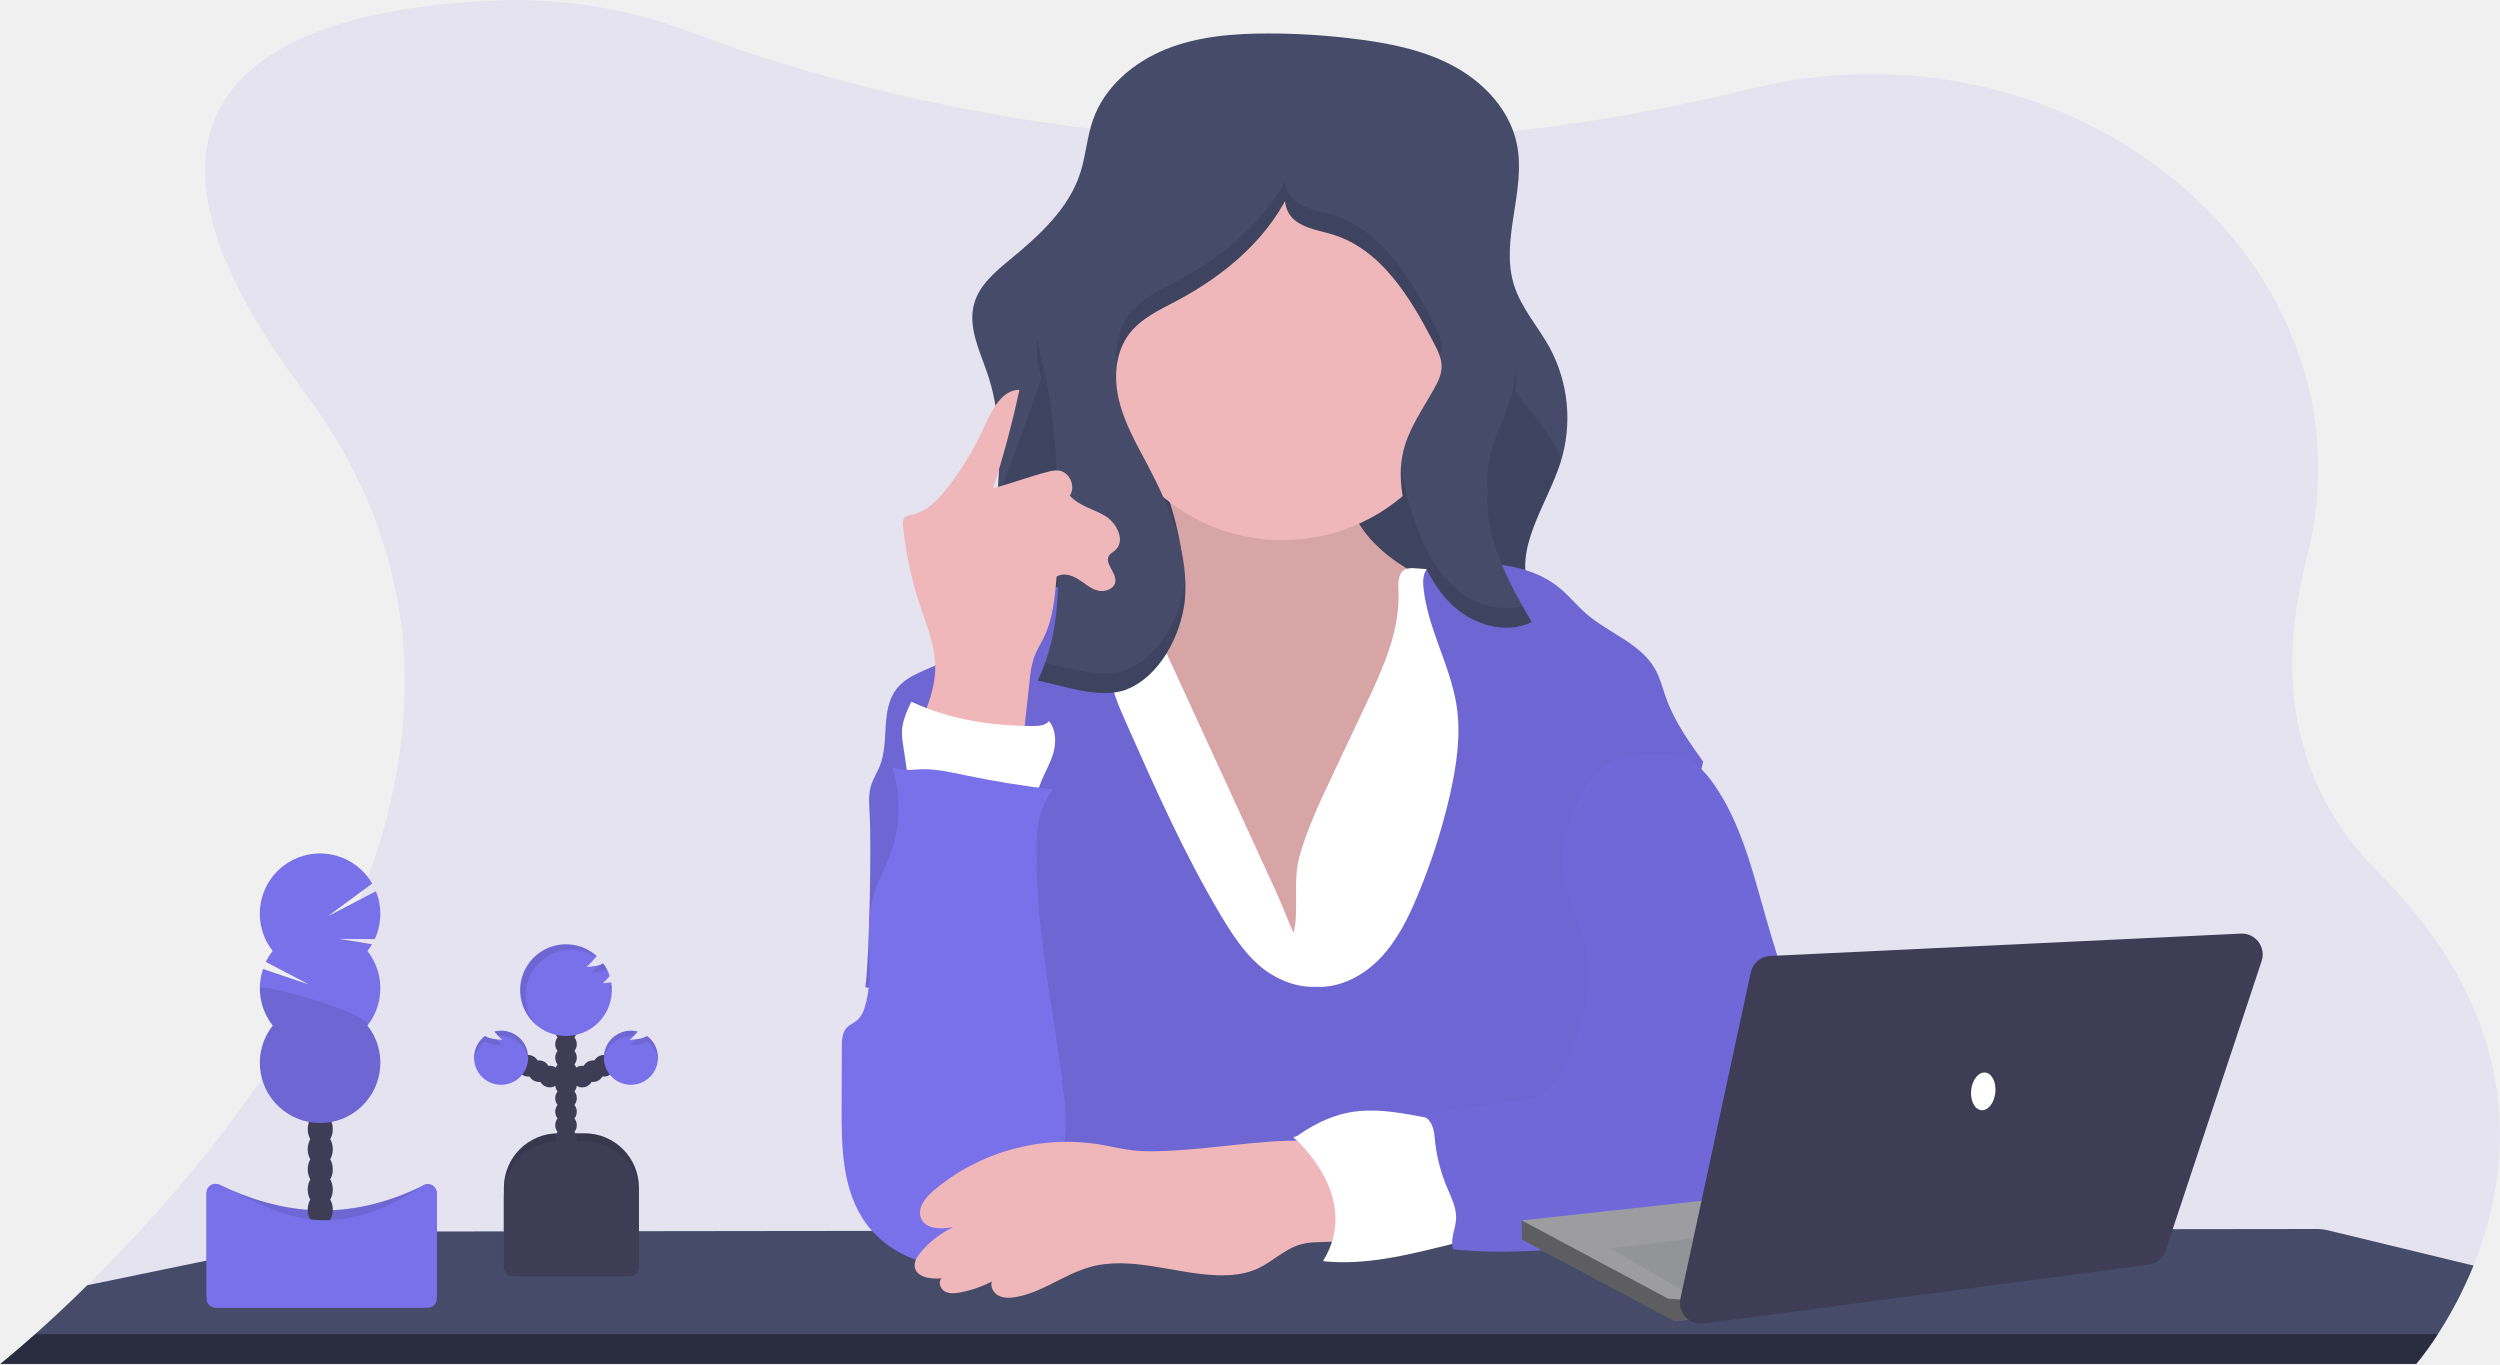
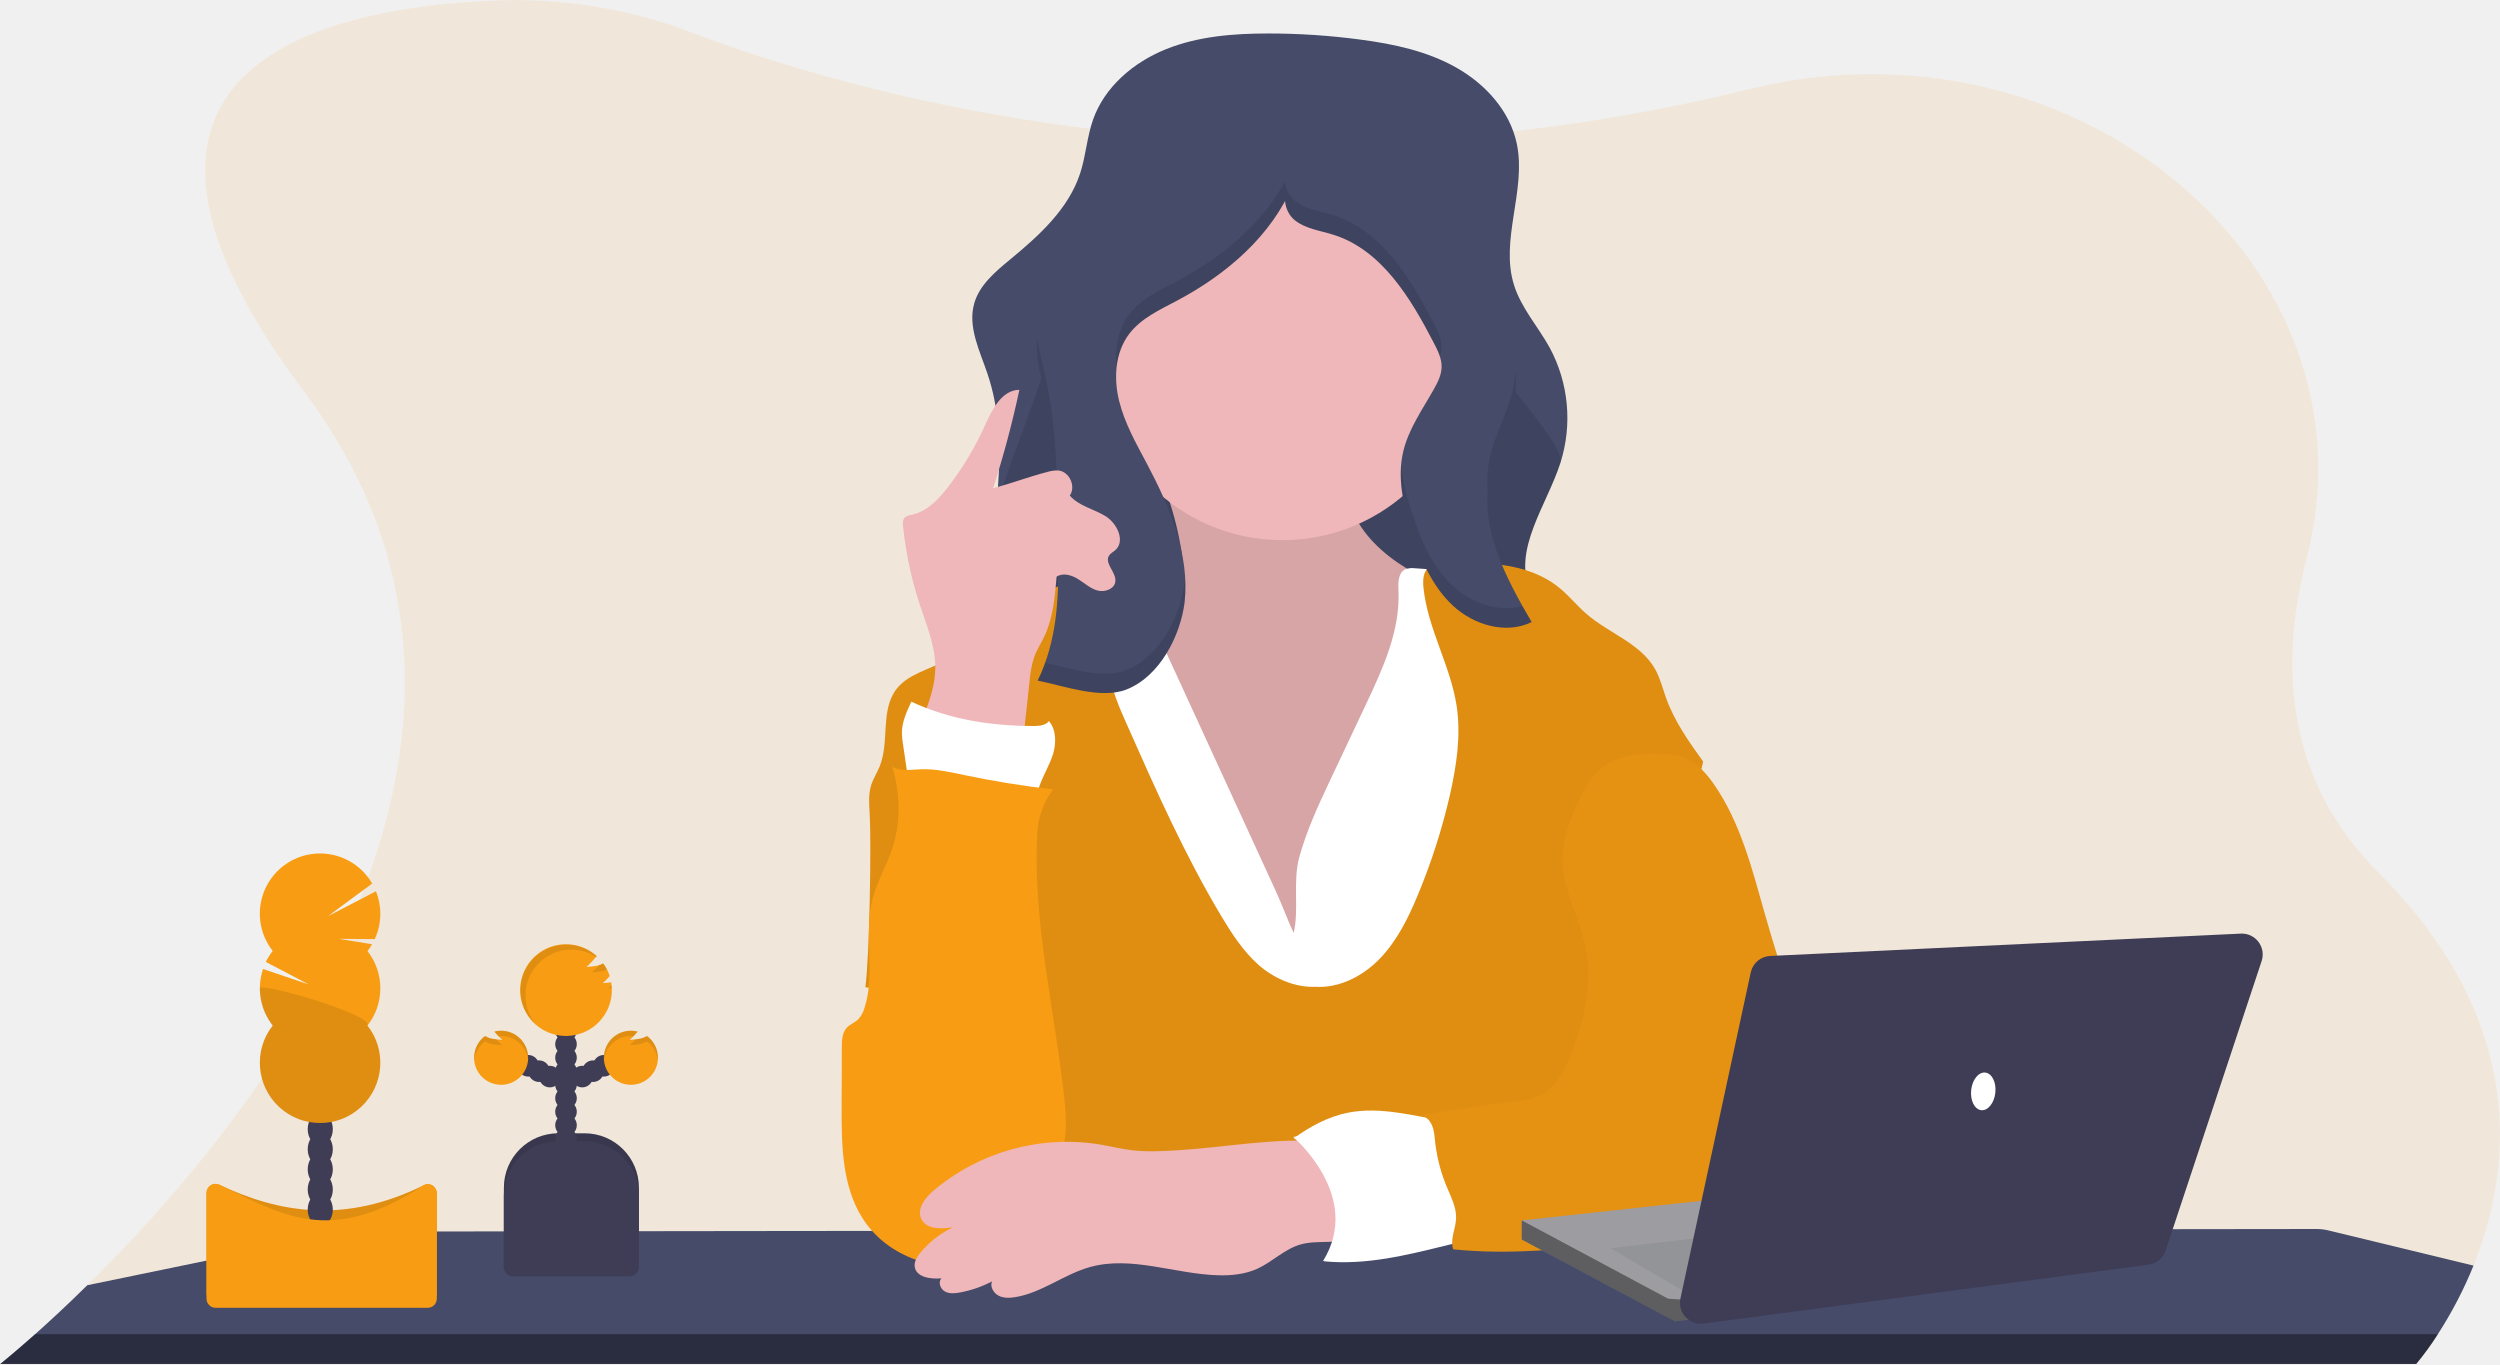
<svg xmlns="http://www.w3.org/2000/svg" id="a02f2390-8fa7-48a9-96f1-2ec5f63ecbc1" data-name="Layer 1" width="1150" height="627.49" viewBox="0 0 1150 627.49">
-   <path d="M1162.81,718.44A188.54,188.54,0,0,1,1146.4,750a135.82,135.82,0,0,1-9.94,13.67.7.7,0,0,1-.11.12H25l.15-.12c1-.78,6.87-5.53,16-13.67,6.55-5.83,14.77-13.41,24-22.53,75.49-74.25,220.5-250,99.73-411-112.27-149.67,8.61-176.83,88.35-180a227.81,227.81,0,0,1,89.86,14.69c36.84,14,104.17,35.46,191.89,45.3,2.88.32,5.78.64,8.72.93a840.12,840.12,0,0,0,139.78,2.54h0c1.37-.08,2.75-.18,4.14-.28a830.62,830.62,0,0,0,136.72-21.15c2.91-.71,5.78-1.38,8.64-2.05,149.63-34.62,287.57,83.37,253.08,216.71-12.75,49.32-9.51,101.89,33,144.42C1188.66,607,1180.23,675.37,1162.81,718.44Z" transform="translate(-25 -136.26)" fill="#7971ea" opacity="0.1" />
+   <path d="M1162.81,718.44A188.54,188.54,0,0,1,1146.4,750a135.82,135.82,0,0,1-9.94,13.67.7.7,0,0,1-.11.12H25l.15-.12c1-.78,6.87-5.53,16-13.67,6.55-5.83,14.77-13.41,24-22.53,75.49-74.25,220.5-250,99.73-411-112.27-149.67,8.61-176.83,88.35-180a227.81,227.81,0,0,1,89.86,14.69c36.84,14,104.17,35.46,191.89,45.3,2.88.32,5.78.64,8.72.93a840.12,840.12,0,0,0,139.78,2.54h0c1.37-.08,2.75-.18,4.14-.28a830.62,830.62,0,0,0,136.72-21.15c2.91-.71,5.78-1.38,8.64-2.05,149.63-34.62,287.57,83.37,253.08,216.71-12.75,49.32-9.51,101.89,33,144.42C1188.66,607,1180.23,675.37,1162.81,718.44Z" transform="translate(-25 -136.26)" fill="#f89d13" opacity="0.1" />
  <path d="M1162.81,718.44A188.54,188.54,0,0,1,1146.4,750a135.82,135.82,0,0,1-9.94,13.67H25.15c1-.78,6.87-5.53,16-13.67,6.55-5.83,14.77-13.41,24-22.53l117.13-24.2a22.79,22.79,0,0,1,4.6-.47l124.87-.18h.13l61.85-.08h.14l52.2-.06,34.17,0h0l35,0,143.42-.2h.23l11.11,0,19.52,0,24.37,0h6.48L725,702h8.14l71.64-.1,22.88,0h0l11,0h0l82.75-.11,24.64,0,78.38-.11,66.16-.08a23.45,23.45,0,0,1,5.47.65Z" transform="translate(-25 -136.26)" fill="#454b69" />
  <path d="M41.15,750H1146.4a135.82,135.82,0,0,1-9.94,13.67H25.15C26.13,762.84,32,758.09,41.15,750Z" transform="translate(-25 -136.26)" fill="none" />
  <path d="M41.15,750H1146.4a135.82,135.82,0,0,1-9.94,13.67H25.15C26.13,762.84,32,758.09,41.15,750Z" transform="translate(-25 -136.26)" opacity="0.4" />
  <path d="M758.22,439l-2.22.43L655.64,458.71c-29.15,5.6-58.72,11.23-88.33,9.08-21.45-1.56-41.49-7.92-62.1-13.5-11.65-3.16-24-4.42-27.95-17.46-5.45-18,3.42-44.65,5.51-62.89,2-17.9,3.18-36.25-.38-53.94a95.9,95.9,0,0,0-3.12-11.74c-3.57-10.59-9.18-21.6-6.15-32.35,2.39-8.53,9.68-14.62,16.5-20.26,13.36-11,27-23.33,32.3-39.82,2.6-8,3.09-16.61,5.89-24.55,5.31-15.1,18.65-26.39,33.49-32.37s31.16-7.25,47.17-7.25a319.6,319.6,0,0,1,42.27,2.81c15.28,2,30.7,5.29,44.13,12.87s24.75,20,27.88,35.14c4.43,21.41-7.87,44.21-1.27,65,3.32,10.51,11,19,16.33,28.62a68.17,68.17,0,0,1,5,53c-6.38,19.77-22,39.77-14,58.94,5.09,12.19,18.09,18.7,27.15,28.36Q757.17,437.7,758.22,439Z" transform="translate(-25 -136.26)" fill="#454b69" />
  <path d="M756,436.48v2.95L655.64,458.71c-29.15,5.6-58.72,11.23-88.33,9.08-21.45-1.56-41.49-7.92-62.1-13.5-11.65-3.16-24-4.42-27.95-17.46-5.45-18,3.42-44.65,5.51-62.89,2-17.9,32.79-83.25,29.23-100.94l184,8c1.24,9.77,49.87,58.81,46.84,68.18-6.38,19.77-22,39.77-14,58.94C733.94,420.31,746.94,426.82,756,436.48Z" transform="translate(-25 -136.26)" opacity="0.1" />
  <path d="M568,387c1.09,6.19,1.67,13-1.49,18.4-4.21,7.24-13.39,9.55-21.6,11.19l-28.5,5.7c-1.94.39-4,.83-5.45,2.16-1.71,1.53-2.29,3.95-2.54,6.23-1.15,10.32,2.5,20.49,5.83,30.32,6.73,19.91,12.38,40.24,20.89,59.45S555.33,558,572,570.84s38.73,19.68,59.14,14.66c17.78-4.37,32.36-16.92,44.93-30.23,10.37-11,20.07-23,25.1-37.27,3.47-9.8,4.6-20.24,5.69-30.58q2.53-23.78,5.06-47.56c.79-7.44,1.31-15.81-3.52-21.52-2.12-2.51-5-4.18-7.94-5.73C689.52,406.8,678,402,667.82,395s-19.21-16.64-22.3-28.6c-1.85-7.18-1.52-15-4.67-21.69-3.52-7.5-11-12.58-19-14.81s-16.44-1.93-24.68-1-40,3.31-43.41,12.6c-1.83,5,5.76,15.73,7.56,20.65A144.17,144.17,0,0,1,568,387Z" transform="translate(-25 -136.26)" fill="#efb7b9" />
  <path d="M568,387c1.09,6.19,1.67,13-1.49,18.4-4.21,7.24-13.39,9.55-21.6,11.19l-28.5,5.7c-1.94.39-4,.83-5.45,2.16-1.71,1.53-2.29,3.95-2.54,6.23-1.15,10.32,2.5,20.49,5.83,30.32,6.73,19.91,12.38,40.24,20.89,59.45S555.33,558,572,570.84s38.73,19.68,59.14,14.66c17.78-4.37,32.36-16.92,44.93-30.23,10.37-11,20.07-23,25.1-37.27,3.47-9.8,4.6-20.24,5.69-30.58q2.53-23.78,5.06-47.56c.79-7.44,1.31-15.81-3.52-21.52-2.12-2.51-5-4.18-7.94-5.73C689.52,406.8,678,402,667.82,395s-19.21-16.64-22.3-28.6c-1.85-7.18-1.52-15-4.67-21.69-3.52-7.5-11-12.58-19-14.81s-16.44-1.93-24.68-1-40,3.31-43.41,12.6c-1.83,5,5.76,15.73,7.56,20.65A144.17,144.17,0,0,1,568,387Z" transform="translate(-25 -136.26)" opacity="0.1" />
  <path d="M636.59,495.74l16.71-35.38c7.83-16.58,15.83-34,15-52.31-.16-3.64-.2-8.19,3-9.84a8.58,8.58,0,0,1,4.39-.56,177.59,177.59,0,0,1,51.51,10.42c3.21,1.16,6.5,2.5,8.75,5.06s3.16,6,3.93,9.3a271.54,271.54,0,0,1,5.73,33.87c3,28.22,1.51,56.69,0,85l-4.44,86.43a8.26,8.26,0,0,1-.73,3.56c-1.1,2-3.58,2.67-5.81,3.05-8.59,1.47-17.37,1.17-26.07.84-61.2-2.32-122.72-5.88-183.52,1.54q.41-13.49-.43-27c-2.41-38.89-12.49-76.83-22.39-114.51-5.77-22-11.36-46-2.07-66.73a28.59,28.59,0,0,1,5.79-8.82c3.95-3.87,9.34-5.91,14.68-7.37a93.43,93.43,0,0,1,28.29-3.2l63.05,137.27c2.88,6.28,5.25,12.89,8.12,19.09,2.58-10.71-.52-23.26,2.58-34.87C626,518.53,631.26,507,636.59,495.74Z" transform="translate(-25 -136.26)" fill="#fff" />
-   <path d="M630,590.19c11.28.71,22.24-5.07,30-13.24s12.88-18.53,17.21-29A286,286,0,0,0,692,501.84c3-13.4,5.13-27.27,3.06-40.85-2.86-18.75-13.47-35.79-15.28-54.67-.31-3.3-.11-7.16,2.54-9.15,1.64-1.23,3.8-1.4,5.84-1.52,18.86-1.12,39.58-.91,54.19,11.06,4.45,3.64,8.06,8.19,12.41,11.94,10.36,9,25,13.58,31.65,25.53,2.32,4.16,3.43,8.87,5.05,13.35,3.82,10.6,10.43,19.92,17,29.09-6.37,26.88-13.69,53.78-20.06,80.66-3.73,15.77-7.49,31.6-13.35,46.7-3.84,9.9-8.67,20-7.49,30.6.47,4.17,1.86,8.16,3.07,12.18a140,140,0,0,1,5.89,43.53l-285.34.7c13.67-19.6,17.68-43.64,16.29-67.49-.67-11.43-3.25-22.93-9-32.82-9.06-15.5-25-25.6-40.71-34.25-11-6-22.81,27.76-34.7,23.89,1.92-13.58,2.8-66,2-79.67-.26-4.48-.66-9.08.72-13.36.94-2.93,2.67-5.55,3.84-8.4,4.69-11.41.22-26,7.8-35.71,5.24-6.75,14.43-8.67,21.9-12.83,7.67-4.28,13.6-11,20.28-16.74A90.19,90.19,0,0,1,525.76,403a58.14,58.14,0,0,1,8.81,26c.51,5.81.14,11.7.95,17.48,1.11,7.83,4.35,15.18,7.56,22.42,13.37,30.19,26.79,60.47,43.73,88.82,4.79,8,10,16,16.94,22.23S620.68,590.63,630,590.19Z" transform="translate(-25 -136.26)" fill="#7971ea" />
+   <path d="M630,590.19c11.28.71,22.24-5.07,30-13.24s12.88-18.53,17.21-29A286,286,0,0,0,692,501.84c3-13.4,5.13-27.27,3.06-40.85-2.86-18.75-13.47-35.79-15.28-54.67-.31-3.3-.11-7.16,2.54-9.15,1.64-1.23,3.8-1.4,5.84-1.52,18.86-1.12,39.58-.91,54.19,11.06,4.45,3.64,8.06,8.19,12.41,11.94,10.36,9,25,13.58,31.65,25.53,2.32,4.16,3.43,8.87,5.05,13.35,3.82,10.6,10.43,19.92,17,29.09-6.37,26.88-13.69,53.78-20.06,80.66-3.73,15.77-7.49,31.6-13.35,46.7-3.84,9.9-8.67,20-7.49,30.6.47,4.17,1.86,8.16,3.07,12.18a140,140,0,0,1,5.89,43.53l-285.34.7c13.67-19.6,17.68-43.64,16.29-67.49-.67-11.43-3.25-22.93-9-32.82-9.06-15.5-25-25.6-40.71-34.25-11-6-22.81,27.76-34.7,23.89,1.92-13.58,2.8-66,2-79.67-.26-4.48-.66-9.08.72-13.36.94-2.93,2.67-5.55,3.84-8.4,4.69-11.41.22-26,7.8-35.71,5.24-6.75,14.43-8.67,21.9-12.83,7.67-4.28,13.6-11,20.28-16.74A90.19,90.19,0,0,1,525.76,403a58.14,58.14,0,0,1,8.81,26c.51,5.81.14,11.7.95,17.48,1.11,7.83,4.35,15.18,7.56,22.42,13.37,30.19,26.79,60.47,43.73,88.82,4.79,8,10,16,16.94,22.23S620.68,590.63,630,590.19Z" transform="translate(-25 -136.26)" fill="#f89d13" />
  <path d="M630,590.19c11.28.71,22.24-5.07,30-13.24s12.88-18.53,17.21-29A286,286,0,0,0,692,501.84c3-13.4,5.13-27.27,3.06-40.85-2.86-18.75-13.47-35.79-15.28-54.67-.31-3.3-.11-7.16,2.54-9.15,1.64-1.23,3.8-1.4,5.84-1.52,18.86-1.12,39.58-.91,54.19,11.06,4.45,3.64,8.06,8.19,12.41,11.94,10.36,9,25,13.58,31.65,25.53,2.32,4.16,3.43,8.87,5.05,13.35,3.82,10.6,10.43,19.92,17,29.09-6.37,26.88-13.69,53.78-20.06,80.66-3.73,15.77-7.49,31.6-13.35,46.7-3.84,9.9-8.67,20-7.49,30.6.47,4.17,1.86,8.16,3.07,12.18a140,140,0,0,1,5.89,43.53l-285.34.7c13.67-19.6,17.68-43.64,16.29-67.49-.67-11.43-3.25-22.93-9-32.82-9.06-15.5-25-25.6-40.71-34.25-11-6-22.81,27.76-34.7,23.89,1.92-13.58,2.8-66,2-79.67-.26-4.48-.66-9.08.72-13.36.94-2.93,2.67-5.55,3.84-8.4,4.69-11.41.22-26,7.8-35.71,5.24-6.75,14.43-8.67,21.9-12.83,7.67-4.28,13.6-11,20.28-16.74A90.19,90.19,0,0,1,525.76,403a58.14,58.14,0,0,1,8.81,26c.51,5.81.14,11.7.95,17.48,1.11,7.83,4.35,15.18,7.56,22.42,13.37,30.19,26.79,60.47,43.73,88.82,4.79,8,10,16,16.94,22.23S620.68,590.63,630,590.19Z" transform="translate(-25 -136.26)" opacity="0.1" />
  <circle cx="589.91" cy="162.75" r="85.72" fill="#efb7b9" />
  <path d="M569.93,413.24c2.35-22.18-6.87-43.88-17.31-63.59-5-9.42-10.36-18.81-12.87-29.16s-1.79-22.07,4.63-30.58c5.46-7.24,14.12-11.15,22.13-15.4,22.61-12,43.28-29.64,53.22-53.23-5.62,3.06-4.16,12.19.8,16.22s11.72,4.81,17.82,6.73c22.24,7,35.58,29.18,46.28,49.9,1.75,3.38,3.53,6.95,3.51,10.76s-1.76,7.19-3.58,10.43c-5.28,9.4-11.74,18.43-14.14,28.94-2.75,12,.15,24.62,3.92,36.39,4,12.52,9.31,25.14,18.91,34.12s24.49,13.44,36.3,7.64c-11.79-20.27-24-42.92-19.4-65.9,2.22-11,8.19-21,10.73-31.94,4.84-20.87-3.22-42.34-11.13-62.26l-23.64-59.45c-3.61-9.09-7.72-18.79-16-23.94-5.6-3.47-12.38-4.37-18.94-5-21.12-1.88-43-1.26-62.66,6.6-35.82,14.31-58.28,49.59-76.1,83.81-5.34,10.25-10.61,21.14-10.39,32.7.12,6.34,1.89,12.51,3.33,18.69,5.86,25.16,6.18,51.23,6.48,77.06.23,19.82-.8,38.5-9.47,56.55,11.88,2.36,29.11,8.73,40.87,4.07C558.56,447.34,568,428.67,569.93,413.24Z" transform="translate(-25 -136.26)" fill="#454b69" />
  <g opacity="0.1">
    <path d="M511.78,392.36q.06-4.23,0-8.54c-.3-25.83-.62-51.9-6.48-77.06a130.05,130.05,0,0,1-3.06-14.88,38.89,38.89,0,0,0-.27,5.19c.12,6.34,1.89,12.51,3.33,18.69C511.13,340.77,511.49,366.68,511.78,392.36Z" transform="translate(-25 -136.26)" />
    <path d="M720.88,324.57a60.51,60.51,0,0,0,1.3-17.82,55.54,55.54,0,0,1-1.3,8.82c-2.54,11-8.51,20.91-10.73,31.94a53,53,0,0,0-.8,14.78,52.45,52.45,0,0,1,.8-5.78C712.37,345.48,718.34,335.53,720.88,324.57Z" transform="translate(-25 -136.26)" />
    <path d="M687.36,300.3a14.41,14.41,0,0,0,.78-4.41c0-3.81-1.76-7.38-3.51-10.76-10.7-20.72-24-42.88-46.28-49.9-6.1-1.92-12.85-2.7-17.82-6.73a12.68,12.68,0,0,1-4.38-8.8c-10.84,19.9-29.46,35.12-49.64,45.81-8,4.25-16.67,8.16-22.13,15.4-5.13,6.8-6.62,15.65-5.73,24.21a30.61,30.61,0,0,1,5.73-15.21c5.46-7.24,14.12-11.15,22.13-15.4,20.18-10.69,38.8-25.91,49.64-45.81a12.68,12.68,0,0,0,4.38,8.8c5,4,11.72,4.81,17.82,6.73,22.24,7,35.58,29.18,46.28,49.9A39.4,39.4,0,0,1,687.36,300.3Z" transform="translate(-25 -136.26)" />
    <path d="M693.25,405.77c-9.6-9-14.89-21.6-18.91-34.12a98.77,98.77,0,0,1-4.8-21.71c-.93,10.27,1.62,20.78,4.8,30.71,4,12.52,9.31,25.14,18.91,34.12s24.49,13.44,36.3,7.64c-1.42-2.43-2.83-4.9-4.23-7.39C714.35,418.11,701.75,413.71,693.25,405.77Z" transform="translate(-25 -136.26)" />
    <path d="M569.93,404.24c-1.93,15.43-11.37,34.1-26.74,40.2-10.67,4.23-25.86-.63-37.45-3.32a86.63,86.63,0,0,1-3.42,8.25c11.88,2.36,29.11,8.73,40.87,4.07,15.37-6.1,24.81-24.77,26.74-40.2a69.48,69.48,0,0,0,.22-11.62C570.09,402.49,570,403.37,569.93,404.24Z" transform="translate(-25 -136.26)" />
  </g>
  <path d="M691.1,652.18c-15.45-2.45-31.13-7.18-46.45-4-8.88,1.84-17,6.26-24.38,11.6,4.06,3.25,8.8,6.15,11.38,10.67a42,42,0,0,1,3.58,9.87c1.62,6,3.25,12.12,3.5,18.36s-1,12.74-4.72,17.77c19.48,1.92,38.36-2.88,57.36-7.57a15.71,15.71,0,0,0,6.07-2.45c3-2.36,3.88-6.56,3.9-10.39,0-6.84-1.92-13.51-3.87-20.07C695.15,668.1,693.43,660,691.1,652.18Z" transform="translate(-25 -136.26)" fill="#fff" />
-   <path d="M795.42,483.51c7.67,1,13.62,7.19,18,13.55,12.29,17.7,17.59,39.16,23.49,59.89q11,38.67,25.87,76.12a114.56,114.56,0,0,0,7.76,16.7c2.47,4.13,5.47,8.1,6.56,12.79,2.64,11.34-6.71,22-16.46,28.32A65.14,65.14,0,0,1,843.79,699c-5.82,1.74-11.89,2.4-17.92,3.06l-55.51,6c-25.55,2.78-51.33,5.56-76.89,2.88-1.61-5.6,1.55-9.56,1.32-15.39-.16-4.17-2-8.05-3.64-11.89a76,76,0,0,1-5.93-21.51c-.29-2.73-.39-5.53-1.43-8.07s-3.27-4.82-6-5c15-1.49,26.39-4.32,41.39-5.82,5.57-.56,11.36-1.19,16.11-4.15,5.89-3.67,9.19-10.29,11.81-16.71,6.49-15.9,10.67-33.42,7.26-50.26-2.8-13.81-10.61-26.67-10.57-40.76,0-8.39,2.86-16.52,6.24-24.2,3.58-8.12,8.25-16.42,16.11-20.54S786.55,482.31,795.42,483.51Z" transform="translate(-25 -136.26)" fill="#7971ea" />
+   <path d="M795.42,483.51c7.67,1,13.62,7.19,18,13.55,12.29,17.7,17.59,39.16,23.49,59.89q11,38.67,25.87,76.12a114.56,114.56,0,0,0,7.76,16.7c2.47,4.13,5.47,8.1,6.56,12.79,2.64,11.34-6.71,22-16.46,28.32A65.14,65.14,0,0,1,843.79,699c-5.82,1.74-11.89,2.4-17.92,3.06l-55.51,6c-25.55,2.78-51.33,5.56-76.89,2.88-1.61-5.6,1.55-9.56,1.32-15.39-.16-4.17-2-8.05-3.64-11.89a76,76,0,0,1-5.93-21.51c-.29-2.73-.39-5.53-1.43-8.07s-3.27-4.82-6-5c15-1.49,26.39-4.32,41.39-5.82,5.57-.56,11.36-1.19,16.11-4.15,5.89-3.67,9.19-10.29,11.81-16.71,6.49-15.9,10.67-33.42,7.26-50.26-2.8-13.81-10.61-26.67-10.57-40.76,0-8.39,2.86-16.52,6.24-24.2,3.58-8.12,8.25-16.42,16.11-20.54S786.55,482.31,795.42,483.51Z" transform="translate(-25 -136.26)" fill="#f89d13" />
  <path d="M795.42,483.51c7.67,1,13.62,7.19,18,13.55,12.29,17.7,17.59,39.16,23.49,59.89q11,38.67,25.87,76.12a114.56,114.56,0,0,0,7.76,16.7c2.47,4.13,5.47,8.1,6.56,12.79,2.64,11.34-6.71,22-16.46,28.32A65.14,65.14,0,0,1,843.79,699c-5.82,1.74-11.89,2.4-17.92,3.06l-55.51,6c-25.55,2.78-51.33,5.56-76.89,2.88-1.61-5.6,1.55-9.56,1.32-15.39-.16-4.17-2-8.05-3.64-11.89a76,76,0,0,1-5.93-21.51c-.29-2.73-.39-5.53-1.43-8.07s-3.27-4.82-6-5c15-1.49,26.39-4.32,41.39-5.82,5.57-.56,11.36-1.19,16.11-4.15,5.89-3.67,9.19-10.29,11.81-16.71,6.49-15.9,10.67-33.42,7.26-50.26-2.8-13.81-10.61-26.67-10.57-40.76,0-8.39,2.86-16.52,6.24-24.2,3.58-8.12,8.25-16.42,16.11-20.54S786.55,482.31,795.42,483.51Z" transform="translate(-25 -136.26)" opacity="0.08" />
  <path d="M447.81,470.52c3.63-8.62,7.32-17.52,7.42-26.87.11-10.11-4-19.71-7.14-29.31a169.49,169.49,0,0,1-7.71-36.19,5,5,0,0,1,.5-3.47c.83-1.17,2.43-1.41,3.84-1.72,6.92-1.58,12.15-7.17,16.47-12.8A140.34,140.34,0,0,0,478.05,332c3.31-7.37,7.79-16.36,15.87-16.43a458.36,458.36,0,0,1-12.08,45.25c8.45-2.16,16.48-5.3,24.93-7.46a14.93,14.93,0,0,1,5.12-.68c5.06.53,8.16,7.38,5.22,11.53,4.13,4.84,11,6.14,16.4,9.46s9.28,11.54,4.48,15.71c-.94.81-2.13,1.38-2.81,2.42-2.32,3.58,3.36,7.69,2.89,11.93-.38,3.47-4.83,5.09-8.2,4.17s-6-3.44-9-5.29-6.92-3-9.83-1.08c-.78,9.41-1.62,19-5.69,27.57-1.49,3.13-3.4,6.06-4.6,9.31a45.88,45.88,0,0,0-2.12,10.93L495,482.53C477.68,486,462.15,480.81,447.81,470.52Z" transform="translate(-25 -136.26)" fill="#efb7b9" />
  <path d="M443.58,500.27l-3.19-21.59a35.1,35.1,0,0,1-.51-5.32c0-5,2.2-9.77,4.33-14.32,17.65,8.24,36.73,11.17,56.2,11.18,2.57,0,5.5-.24,7.1-2.25,3.31,3.81,3.41,9.94,2,14.78s-4.12,9.2-5.92,13.92c-.91,2.39-1.65,5-3.39,6.84-2.7,2.91-7.08,3.41-11.06,3.39a70.71,70.71,0,0,1-12.48-1.19C466,503.73,454.24,498.36,443.58,500.27Z" transform="translate(-25 -136.26)" fill="#fff" />
-   <path d="M509.41,499.39q-20.55-2.34-40.83-6.6c-6.63-1.39-13.32-2.94-20.08-2.67-4.4.18-9.13,1.06-13-1.12,3.77,12.83,4,26.35-.51,38.94-2.67,7.5-6.74,14.49-8.7,22.21-4.08,16.15,1.52,33.76-3.58,49.62a12.56,12.56,0,0,1-3.08,5.52c-1.56,1.43-3.69,2.17-5.13,3.72-2.12,2.28-2.25,5.71-2.26,8.82l-.09,27.55c-.06,17.54.17,36.14,9.43,51,10.56,17,32.79,25.81,52.14,20.64a38.76,38.76,0,0,0,14.16-6.93c6.72-5.34,11-13.06,15.19-20.58,5-9,10-18.2,11.61-28.33,1.14-7.17.5-14.49-.32-21.7-4.52-40-14.33-79.66-12.22-119.81A36.31,36.31,0,0,1,509.41,499.39Z" transform="translate(-25 -136.26)" fill="#7971ea" />
+   <path d="M509.41,499.39q-20.55-2.34-40.83-6.6c-6.63-1.39-13.32-2.94-20.08-2.67-4.4.18-9.13,1.06-13-1.12,3.77,12.83,4,26.35-.51,38.94-2.67,7.5-6.74,14.49-8.7,22.21-4.08,16.15,1.52,33.76-3.58,49.62a12.56,12.56,0,0,1-3.08,5.52c-1.56,1.43-3.69,2.17-5.13,3.72-2.12,2.28-2.25,5.71-2.26,8.82l-.09,27.55c-.06,17.54.17,36.14,9.43,51,10.56,17,32.79,25.81,52.14,20.64a38.76,38.76,0,0,0,14.16-6.93c6.72-5.34,11-13.06,15.19-20.58,5-9,10-18.2,11.61-28.33,1.14-7.17.5-14.49-.32-21.7-4.52-40-14.33-79.66-12.22-119.81A36.31,36.31,0,0,1,509.41,499.39Z" transform="translate(-25 -136.26)" fill="#f89d13" />
  <path d="M566.67,665.39c-6.95.4-13.95.8-20.87,0-5-.6-9.88-1.83-14.84-2.67A95.11,95.11,0,0,0,454.37,684c-3.84,3.28-7.72,8.31-5.6,12.9,2.28,4.94,9.25,4.8,14.62,3.88a44,44,0,0,0-15,11.73c-1.5,1.83-2.92,4-2.63,6.37.61,4.95,7.33,5.85,12.3,5.42-1.62,1.74-.53,4.82,1.53,6s4.62.94,6.95.51a51.52,51.52,0,0,0,14.76-5.11c-.94,2.45.69,5.32,3,6.54s5.12,1.13,7.71.71c12.22-2,22.42-10.5,34.34-13.84,19.06-5.33,39,3.17,58.81,3.77,6.2.19,12.56-.44,18.21-3,6.93-3.15,12.52-9.06,19.84-11.16,8.13-2.32,17.46.35,24.9-3.66,5.41-2.91.53-25.34-.85-29.66-2.53-7.9-5.07-13.14-13.5-13.94C612.43,659.37,588.16,664.15,566.67,665.39Z" transform="translate(-25 -136.26)" fill="#efb7b9" />
  <path d="M619.88,659.27s32.29,27.33,13.66,57.15l36-12.43V677.9c0-1.24-13.67-19.87-13.67-19.87l-16.15-2.49Z" transform="translate(-25 -136.26)" fill="#fff" />
  <path d="M256.79,521.32h12.11a25,25,0,0,1,25,25v37.11a0,0,0,0,1,0,0H231.79a0,0,0,0,1,0,0V546.32A25,25,0,0,1,256.79,521.32Z" fill="#3f3d56" />
  <path d="M256.79,521.32h12.11a25,25,0,0,1,25,25v37.11a0,0,0,0,1,0,0H231.79a0,0,0,0,1,0,0V546.32A25,25,0,0,1,256.79,521.32Z" opacity="0.1" />
  <circle cx="260.36" cy="530.01" r="4.97" fill="#3f3d56" />
  <circle cx="260.36" cy="523.8" r="4.97" fill="#3f3d56" />
  <circle cx="260.36" cy="517.59" r="4.97" fill="#3f3d56" />
  <circle cx="260.36" cy="511.38" r="4.97" fill="#3f3d56" />
  <circle cx="260.36" cy="505.17" r="4.97" fill="#3f3d56" />
  <circle cx="260.36" cy="498.96" r="4.97" fill="#3f3d56" />
  <circle cx="260.36" cy="492.74" r="4.97" fill="#3f3d56" />
  <circle cx="267.82" cy="495.23" r="4.97" fill="#3f3d56" />
  <circle cx="272.79" cy="492.74" r="4.97" fill="#3f3d56" />
  <circle cx="277.76" cy="490.26" r="4.97" fill="#3f3d56" />
  <circle cx="260.36" cy="486.53" r="4.97" fill="#3f3d56" />
  <circle cx="260.36" cy="480.32" r="4.97" fill="#3f3d56" />
  <circle cx="260.36" cy="474.11" r="4.97" fill="#3f3d56" />
  <circle cx="260.36" cy="467.9" r="4.97" fill="#3f3d56" />
-   <path d="M306,588.13q-1.86.27-3.72.39a28.56,28.56,0,0,0,3.2-3.28,21,21,0,0,0-3-5.83,10.22,10.22,0,0,1-4,1.26c-1.23.18-2.47.31-3.71.4,1.63-1.33,3.15-3.33,4.75-5a21.1,21.1,0,1,0,6.93,15.61,20.68,20.68,0,0,0-.32-3.63Z" transform="translate(-25 -136.26)" fill="#7971ea" />
-   <path d="M322.57,612.82a9.64,9.64,0,0,1-4.18,1.39c-1.23.18-2.47.32-3.71.4a36.4,36.4,0,0,0,3.68-3.82,12.44,12.44,0,1,0,4.21,2Z" transform="translate(-25 -136.26)" fill="#7971ea" />
+   <path d="M306,588.13q-1.86.27-3.72.39a28.56,28.56,0,0,0,3.2-3.28,21,21,0,0,0-3-5.83,10.22,10.22,0,0,1-4,1.26c-1.23.18-2.47.31-3.71.4,1.63-1.33,3.15-3.33,4.75-5a21.1,21.1,0,1,0,6.93,15.61,20.68,20.68,0,0,0-.32-3.63Z" transform="translate(-25 -136.26)" fill="#f89d13" />
+   <path d="M322.57,612.82a9.64,9.64,0,0,1-4.18,1.39c-1.23.18-2.47.32-3.71.4a36.4,36.4,0,0,0,3.68-3.82,12.44,12.44,0,1,0,4.21,2Z" transform="translate(-25 -136.26)" fill="#f89d13" />
  <circle cx="252.91" cy="495.23" r="4.97" fill="#3f3d56" />
  <circle cx="247.94" cy="492.74" r="4.97" fill="#3f3d56" />
  <circle cx="242.97" cy="490.26" r="4.97" fill="#3f3d56" />
-   <path d="M248.16,612.82a9.64,9.64,0,0,0,4.18,1.39c1.23.18,2.47.32,3.71.4a35.42,35.42,0,0,1-3.68-3.82,12.44,12.44,0,1,1-4.21,2Z" transform="translate(-25 -136.26)" fill="#7971ea" />
+   <path d="M248.16,612.82a9.64,9.64,0,0,0,4.18,1.39c1.23.18,2.47.32,3.71.4a35.42,35.42,0,0,1-3.68-3.82,12.44,12.44,0,1,1-4.21,2Z" transform="translate(-25 -136.26)" fill="#f89d13" />
  <path d="M256.79,525h12.11a25,25,0,0,1,25,25v32.87a4.24,4.24,0,0,1-4.24,4.24H236a4.24,4.24,0,0,1-4.24-4.24V550A25,25,0,0,1,256.79,525Z" fill="#3f3d56" />
  <g opacity="0.1">
    <path d="M306.34,589.49a18.83,18.83,0,0,1-1.6,1.52c.57,0,1.13-.09,1.7-.15C306.42,590.4,306.39,589.94,306.34,589.49Z" transform="translate(-25 -136.26)" />
    <path d="M297.28,583.55c1.25-.08,2.48-.21,3.72-.39a12,12,0,0,0,3.23-.88,21.92,21.92,0,0,0-1.74-2.87,7.52,7.52,0,0,1-2,.85A28.79,28.79,0,0,1,297.28,583.55Z" transform="translate(-25 -136.26)" />
    <path d="M266.73,594.22a21.08,21.08,0,0,1,32.5-17.76l.32-.34a21.1,21.1,0,1,0-27.82,31.73A21,21,0,0,1,266.73,594.22Z" transform="translate(-25 -136.26)" />
  </g>
  <g opacity="0.1">
    <path d="M314.68,617.09c1.24-.08,2.48-.21,3.71-.39a9.65,9.65,0,0,0,4.18-1.4,12.43,12.43,0,0,1,5,8.8,11.38,11.38,0,0,0,.07-1.31,12.38,12.38,0,0,0-5-10,9.64,9.64,0,0,1-4.18,1.39l-1,.13A25.37,25.37,0,0,1,314.68,617.09Z" transform="translate(-25 -136.26)" />
    <path d="M315.18,612.85a10.19,10.19,0,0,1,1.24.09c.65-.69,1.29-1.43,1.94-2.15a12.4,12.4,0,0,0-15.6,12c0,.42,0,.83.06,1.24A12.42,12.42,0,0,1,315.18,612.85Z" transform="translate(-25 -136.26)" />
  </g>
  <g opacity="0.1">
    <path d="M256.05,617.09c-1.24-.08-2.48-.21-3.71-.39a9.65,9.65,0,0,1-4.18-1.4,12.43,12.43,0,0,0-5,8.8,11.38,11.38,0,0,1-.07-1.31,12.38,12.38,0,0,1,5-10,9.64,9.64,0,0,0,4.18,1.39l1,.13A23.67,23.67,0,0,0,256.05,617.09Z" transform="translate(-25 -136.26)" />
    <path d="M255.55,612.85a10.51,10.51,0,0,0-1.25.09c-.64-.69-1.28-1.43-1.93-2.15a12.4,12.4,0,0,1,15.6,12c0,.42,0,.83-.06,1.24A12.42,12.42,0,0,0,255.55,612.85Z" transform="translate(-25 -136.26)" />
  </g>
-   <path d="M221.85,735.39h-97.7a4.15,4.15,0,0,1-4.15-4.15V685a4.15,4.15,0,0,1,5.93-3.75c28.07,13.32,58.31,17.89,94,.21a4.16,4.16,0,0,1,6,3.71v46A4.15,4.15,0,0,1,221.85,735.39Z" transform="translate(-25 -136.26)" fill="#7971ea" />
+   <path d="M221.85,735.39h-97.7a4.15,4.15,0,0,1-4.15-4.15V685a4.15,4.15,0,0,1,5.93-3.75c28.07,13.32,58.31,17.89,94,.21a4.16,4.16,0,0,1,6,3.71v46A4.15,4.15,0,0,1,221.85,735.39Z" transform="translate(-25 -136.26)" fill="#f89d13" />
  <path d="M221.85,735.39h-97.7a4.15,4.15,0,0,1-4.15-4.15V685a4.15,4.15,0,0,1,5.93-3.75c28.07,13.32,58.31,17.89,94,.21a4.16,4.16,0,0,1,6,3.71v46A4.15,4.15,0,0,1,221.85,735.39Z" transform="translate(-25 -136.26)" opacity="0.1" />
  <ellipse cx="147.32" cy="556.41" rx="5.78" ry="7.57" fill="#3f3d56" />
  <ellipse cx="147.32" cy="547.16" rx="5.78" ry="7.57" fill="#3f3d56" />
  <ellipse cx="147.32" cy="537.9" rx="5.78" ry="7.57" fill="#3f3d56" />
  <ellipse cx="147.32" cy="528.65" rx="5.78" ry="7.57" fill="#3f3d56" />
  <ellipse cx="147.32" cy="519.39" rx="5.78" ry="7.57" fill="#3f3d56" />
  <ellipse cx="147.32" cy="510.13" rx="5.78" ry="7.57" fill="#3f3d56" />
  <ellipse cx="147.32" cy="500.88" rx="5.78" ry="7.57" fill="#3f3d56" />
-   <path d="M194,573.8a29.42,29.42,0,0,0,2.15-3.17l-15.2-2.5,16.44.12a27.71,27.71,0,0,0,.53-22l-22.05,11.44,20.34-15a27.71,27.71,0,1,0-45.77,31,27.1,27.1,0,0,0-3.16,5.05L167,589.1,146,582a27.74,27.74,0,0,0,4.47,26,27.71,27.71,0,1,0,43.56,0,27.71,27.71,0,0,0,0-34.26Z" transform="translate(-25 -136.26)" fill="#7971ea" />
+   <path d="M194,573.8a29.42,29.42,0,0,0,2.15-3.17l-15.2-2.5,16.44.12a27.71,27.71,0,0,0,.53-22l-22.05,11.44,20.34-15a27.71,27.71,0,1,0-45.77,31,27.1,27.1,0,0,0-3.16,5.05L167,589.1,146,582a27.74,27.74,0,0,0,4.47,26,27.71,27.71,0,1,0,43.56,0,27.71,27.71,0,0,0,0-34.26Z" transform="translate(-25 -136.26)" fill="#f89d13" />
  <path d="M144.49,590.93a27.59,27.59,0,0,0,5.93,17.13,27.71,27.71,0,1,0,43.56,0C197.69,603.35,144.49,587.82,144.49,590.93Z" transform="translate(-25 -136.26)" opacity="0.1" />
-   <path d="M221.85,737.84h-97.7a4.15,4.15,0,0,1-4.15-4.15V685a4.15,4.15,0,0,1,5.93-3.75c28.07,13.32,50.33,28.85,94,.21,2.59-1.7,6,.62,6,3.71v48.5A4.15,4.15,0,0,1,221.85,737.84Z" transform="translate(-25 -136.26)" fill="#7971ea" />
+   <path d="M221.85,737.84h-97.7a4.15,4.15,0,0,1-4.15-4.15V685a4.15,4.15,0,0,1,5.93-3.75c28.07,13.32,50.33,28.85,94,.21,2.59-1.7,6,.62,6,3.71v48.5A4.15,4.15,0,0,1,221.85,737.84Z" transform="translate(-25 -136.26)" fill="#f89d13" />
  <polygon points="921.83 587.81 777.69 606.88 770.48 607.83 700.01 570.19 700.01 561.38 920.23 537.36 921.83 587.81" fill="#9c9ca1" />
  <polygon points="740.85 574.19 897 555.78 895.4 584.61 773.77 593.53 740.85 574.19" fill="#939498" />
  <path d="M802.69,733.67v9.46l-7.21,1L725,706.45v-8.81l67.27,36S801.09,734.47,802.69,733.67Z" transform="translate(-25 -136.26)" opacity="0.4" />
  <path d="M830.36,583.52,798,733.57a9.58,9.58,0,0,0,10.62,11.53L1013.35,718a9.58,9.58,0,0,0,7.84-6.48l44.17-133.2a9.6,9.6,0,0,0-9.56-12.6L839.28,576A9.6,9.6,0,0,0,830.36,583.52Z" transform="translate(-25 -136.26)" fill="#3f3d56" />
  <ellipse cx="937.28" cy="638.27" rx="8.7" ry="5.59" transform="translate(179.55 1367.46) rotate(-84)" fill="#fff" />
</svg>
